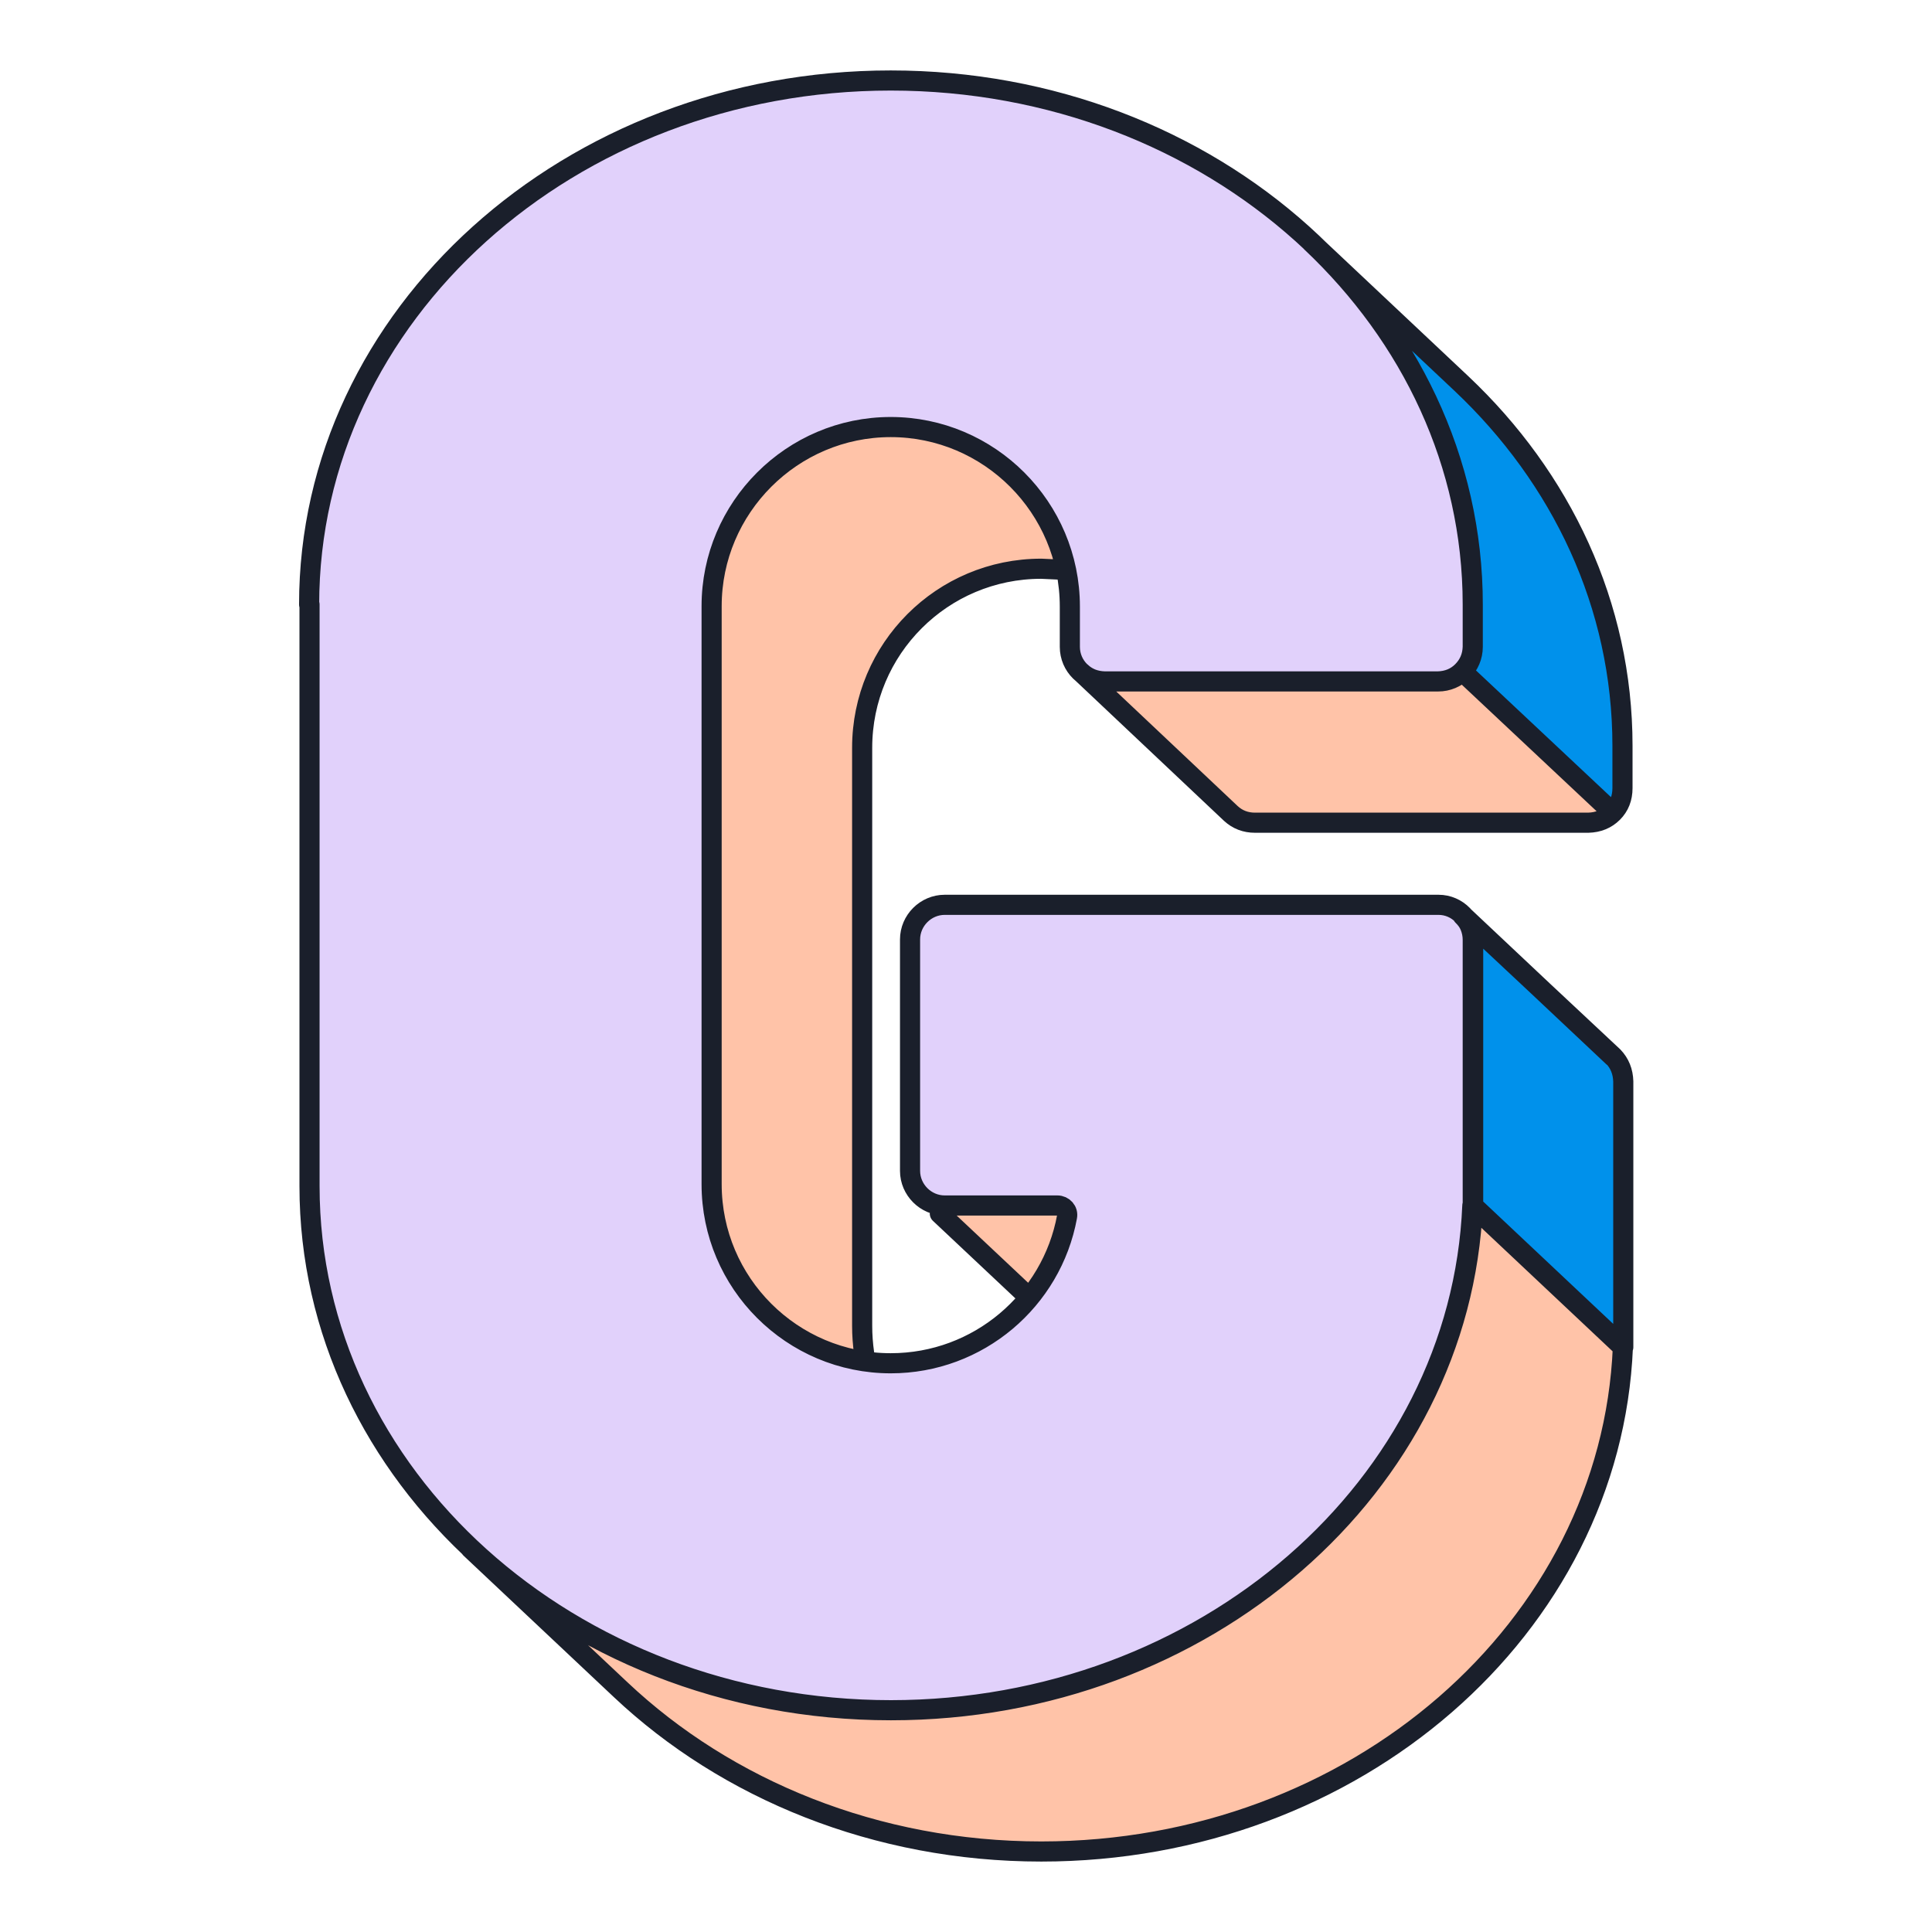
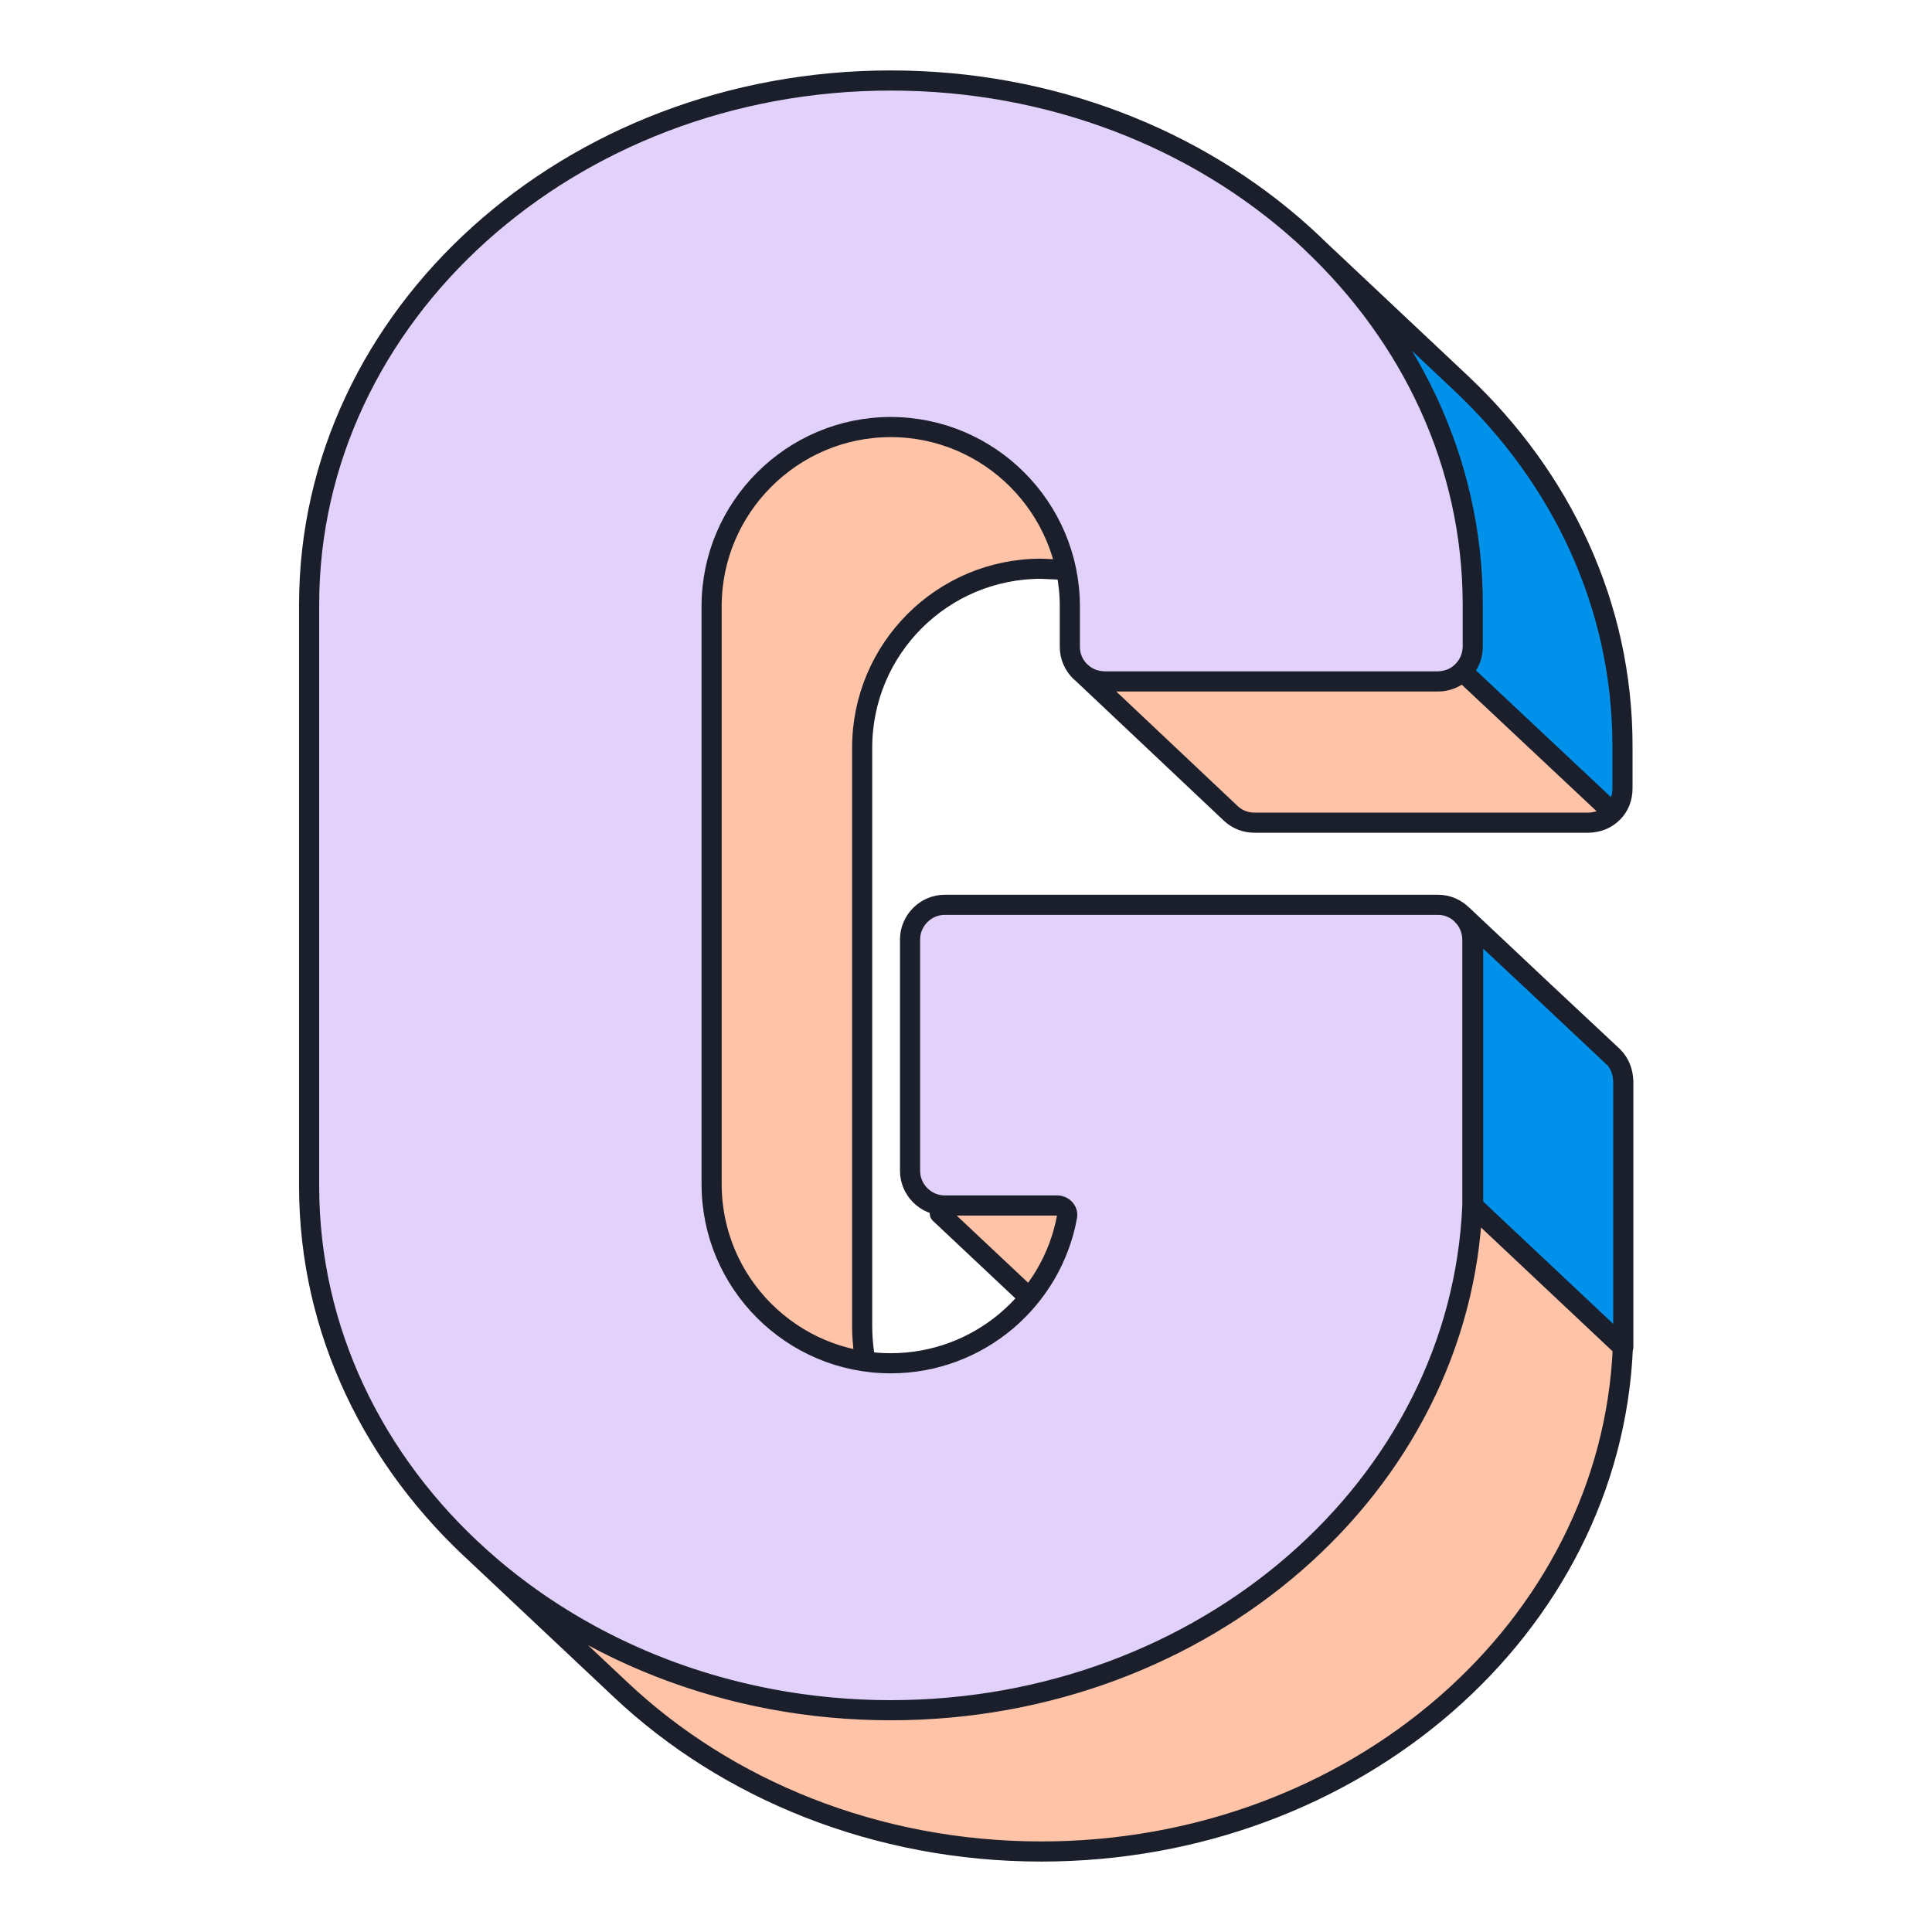
<svg xmlns="http://www.w3.org/2000/svg" fill="none" viewBox="0 0 48 48">
-   <path id="Shadow" fill="#0091eb" fill-rule="evenodd" d="M11.41 32.98V18.53c0-7.19 6.47-13.02 14.46-13.02 3.13 0 6.02.9 8.39 2.42q-.75-1.02-1.68-1.91l3.7 3.5.03.01.2.19c2.36 2.32 3.8 5.41 3.8 8.81v1.05q0 .28-.14.48-.24.36-.71.38h-8.28c-.48 0-.86-.38-.86-.86v-1c0-2.46-2-4.45-4.45-4.45s-4.45 1.99-4.45 4.45v14.36c0 2.45 1.99 4.45 4.45 4.45 2.18 0 4-1.57 4.37-3.64.03-.16-.08-.29-.24-.29h-2.8c-.47 0-.86-.38-.86-.86v-5.74c0-.48.4-.86.87-.86h9.38v-2.66q-.01-.36-.26-.6l-.01-.02 3.72 3.5v.01l.03.02q.24.24.25.6v6.61h-.01C40.03 40.44 33.67 46 25.87 46c-7.99 0-14.46-5.83-14.46-13.02" />
+   <path id="Shadow" fill="#0091eb" fill-rule="evenodd" d="M39.46 20.44h-8.28c-.48 0-.86-.38-.86-.86v-1c0-2.46-2-4.45-4.45-4.45s-4.45 1.99-4.45 4.45v14.36c0 2.45 1.99 4.45 4.45 4.45 2.18 0 4-1.57 4.37-3.64.03-.16-.08-.29-.24-.29h-2.8c-.47 0-.86-.38-.86-.86v-5.74c0-.48.4-.86.87-.86h9.38v-2.66q-.01-.36-.26-.6l-.01-.02 3.72 3.5v.01l.03.02q.24.24.25.6v6.61h-.01C40.03 40.44 33.67 46 25.87 46c-7.99 0-14.46-5.83-14.46-13.02V18.53c0-7.19 6.47-13.02 14.46-13.02 3.13 0 6.02.9 8.39 2.42q-.75-1.02-1.68-1.91l3.7 3.5.03.01.2.19c2.36 2.32 3.8 5.41 3.8 8.81v1.05q0 .28-.14.48-.24.36-.71.38" />
  <path id="Detail" fill="#ffc3a8" fill-rule="evenodd" d="M22.13 10.61c-2.45 0-4.45 2-4.45 4.46v14.35c0 1.28.54 2.43 1.4 3.24l3.74 3.52c-.87-.81-1.4-1.97-1.4-3.24V18.58c0-2.46 1.99-4.45 4.45-4.45 1.18 0 2.25.46 3.05 1.2l-3.74-3.5c-.8-.76-1.87-1.22-3.05-1.22m14.2 6.07q-.24.24-.6.25h-8.28q-.35-.01-.6-.23l3.74 3.51q.23.23.59.23h8.28q.37-.01.6-.25zM22.88 29.7q.25.23.6.24h2.79q.1 0 .17.07l3.74 3.5q-.07-.05-.18-.06h-2.8q-.34-.01-.58-.23zm13.7.24c-.29 6.97-6.64 12.54-14.45 12.54-4.1 0-7.8-1.54-10.44-4.02l3.73 3.51C18.05 44.46 21.76 46 25.87 46c7.8 0 14.16-5.57 14.44-12.53v-.01z" />
-   <path id="Face" fill="#e1d1fb" fill-rule="evenodd" d="M7.68 15.02v14.45c0 7.19 6.47 13.02 14.45 13.02 7.8 0 14.16-5.57 14.45-12.54v-6.6c0-.48-.38-.87-.85-.87H23.47c-.47 0-.86.39-.86.86v5.75c0 .47.39.86.86.86h2.8c.15 0 .27.13.24.28-.38 2.07-2.2 3.64-4.38 3.64-2.45 0-4.45-1.99-4.45-4.45V15.06c0-2.45 2-4.45 4.45-4.45s4.45 2 4.45 4.46v1c0 .48.39.86.87.86h8.28c.47 0 .86-.38.86-.86v-1.05C36.59 7.82 30.12 2 22.13 2 14.15 2 7.68 7.83 7.68 15.02" />
-   <path id="Stroke" stroke="#1a1f2b" stroke-linecap="round" stroke-linejoin="round" stroke-width=".5" d="m26.3 14.15-.43-.02c-2.46 0-4.45 1.99-4.45 4.45v14.36q0 .34.05.69m15.12-18.61c0-3.5-1.53-6.66-4.01-9l3.73 3.51c2.48 2.34 4 5.5 4 9v1.05q0 .37-.24.61l-3.74-3.51q.25-.25.26-.61zm-.87 1.91q.37-.01.61-.25l3.74 3.51q-.24.24-.61.25h-8.28q-.35 0-.6-.23l-3.72-3.51q.23.22.59.23zM25.53 32.2l-2.18-2.05m13-7.4-.02-.02 3.73 3.51.02.02zm.25.6q-.01-.36-.26-.6l3.74 3.5q.24.25.25.62v6.6l-3.73-3.51zm-.01 6.61q0 0 0 0l3.73 3.51C40.03 40.44 33.67 46 25.87 46c-4.1 0-7.82-1.54-10.45-4.02l-3.73-3.51c2.63 2.48 6.34 4.02 10.44 4.02 7.8 0 14.16-5.57 14.45-12.54m0 0q0 0 0 0l3.73 3.51zM7.69 15.02v14.45c0 7.19 6.47 13.02 14.45 13.02 7.8 0 14.16-5.57 14.45-12.54v-6.6c0-.48-.38-.87-.85-.87H23.47c-.47 0-.86.39-.86.86v5.75c0 .47.39.86.86.86h2.8c.15 0 .27.13.24.28-.38 2.07-2.2 3.64-4.38 3.64-2.45 0-4.45-1.99-4.45-4.45V15.06c0-2.45 2-4.45 4.45-4.45s4.45 2 4.45 4.46v1c0 .48.39.86.87.86h8.28c.47 0 .86-.38.86-.86v-1.05C36.59 7.82 30.12 2 22.13 2 14.15 2 7.68 7.83 7.68 15.02" />
+   <path id="Face" fill="#e1d1fb" fill-rule="evenodd" d="M27.45 16.93h8.28c.47 0 .86-.38.86-.86v-1.05C36.59 7.82 30.12 2 22.13 2 14.15 2 7.68 7.83 7.68 15.02v14.45c0 7.19 6.47 13.02 14.45 13.02 7.8 0 14.16-5.57 14.45-12.54v-6.6c0-.48-.38-.87-.85-.87H23.47c-.47 0-.86.39-.86.86v5.75c0 .47.39.86.86.86h2.8c.15 0 .27.13.24.28-.38 2.07-2.2 3.64-4.38 3.64-2.45 0-4.45-1.99-4.45-4.45V15.06c0-2.45 2-4.45 4.45-4.45s4.45 2 4.45 4.46v1c0 .48.39.86.87.86" />
+   <path id="Stroke" stroke="#1a1f2b" stroke-linecap="round" stroke-linejoin="round" stroke-width=".5" d="m26.3 14.15-.43-.02c-2.46 0-4.45 1.99-4.45 4.45v14.36q0 .34.05.69m15.12-18.61c0-3.5-1.53-6.66-4.01-9l3.73 3.51c2.48 2.34 4 5.5 4 9v1.05q0 .37-.24.61l-3.74-3.51q.25-.25.26-.61zm-.87 1.91q.37-.01.61-.25l3.74 3.51q-.24.24-.61.25h-8.28q-.35 0-.6-.23l-3.72-3.51q.23.22.59.23zM25.53 32.2l-2.18-2.05m13-7.4-.02-.02 3.73 3.51.02.02zm.25.6q-.01-.36-.26-.6l3.74 3.5q.24.25.25.62v6.6l-3.73-3.51zm-.01 6.61q0 0 0 0l3.73 3.51C40.03 40.44 33.67 46 25.87 46c-4.1 0-7.82-1.54-10.45-4.02l-3.73-3.51c2.63 2.48 6.34 4.02 10.44 4.02 7.8 0 14.16-5.57 14.45-12.54m0 0q0 0 0 0l3.73 3.51zm-9.13-13.02h8.28c.47 0 .86-.38.86-.86v-1.05C36.59 7.82 30.12 2 22.13 2 14.15 2 7.68 7.83 7.68 15.02v14.45c0 7.19 6.47 13.02 14.45 13.02 7.8 0 14.16-5.57 14.45-12.54v-6.6c0-.48-.38-.87-.85-.87H23.47c-.47 0-.86.39-.86.86v5.75c0 .47.39.86.86.86h2.8c.15 0 .27.13.24.28-.38 2.07-2.2 3.64-4.38 3.64-2.45 0-4.45-1.99-4.45-4.45V15.06c0-2.45 2-4.45 4.45-4.45s4.45 2 4.45 4.46v1c0 .48.39.86.87.86" />
</svg>
